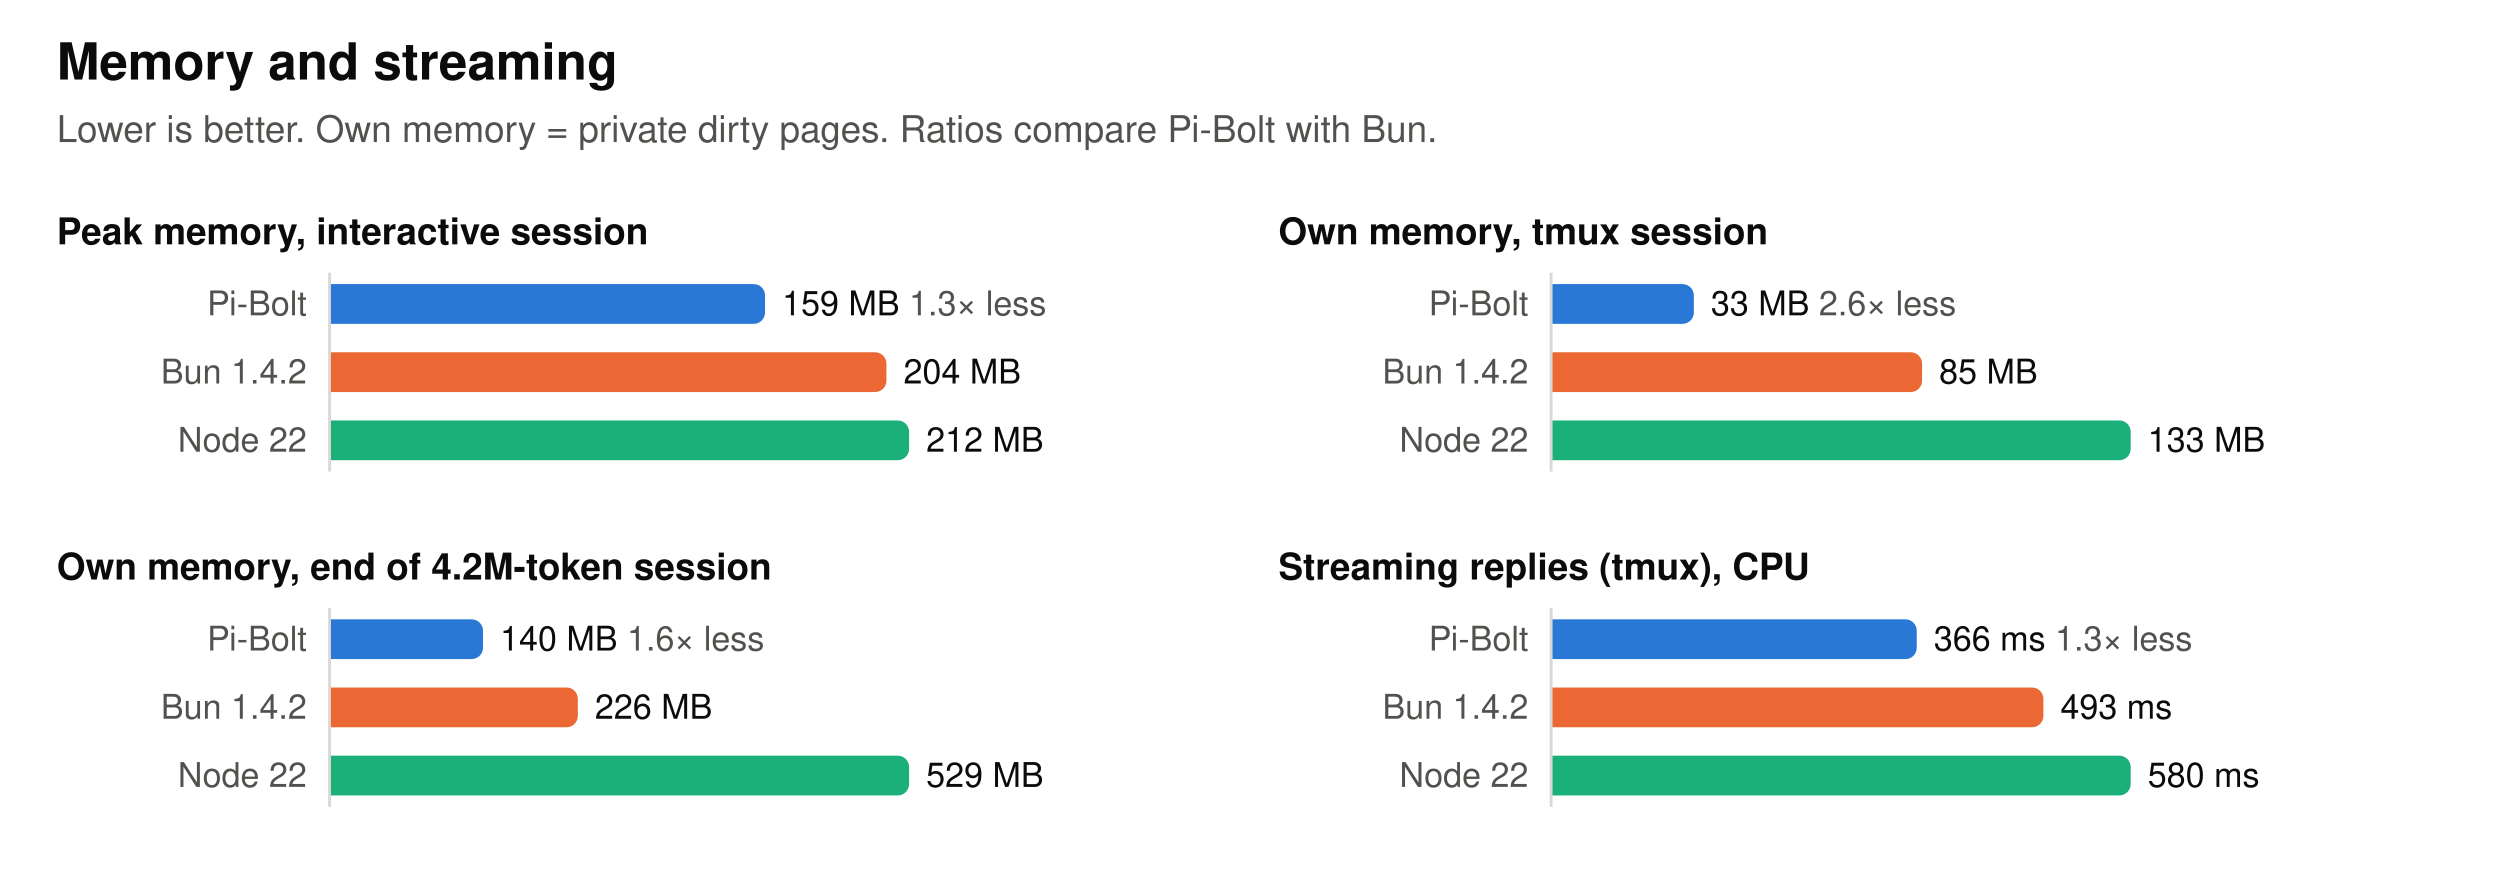
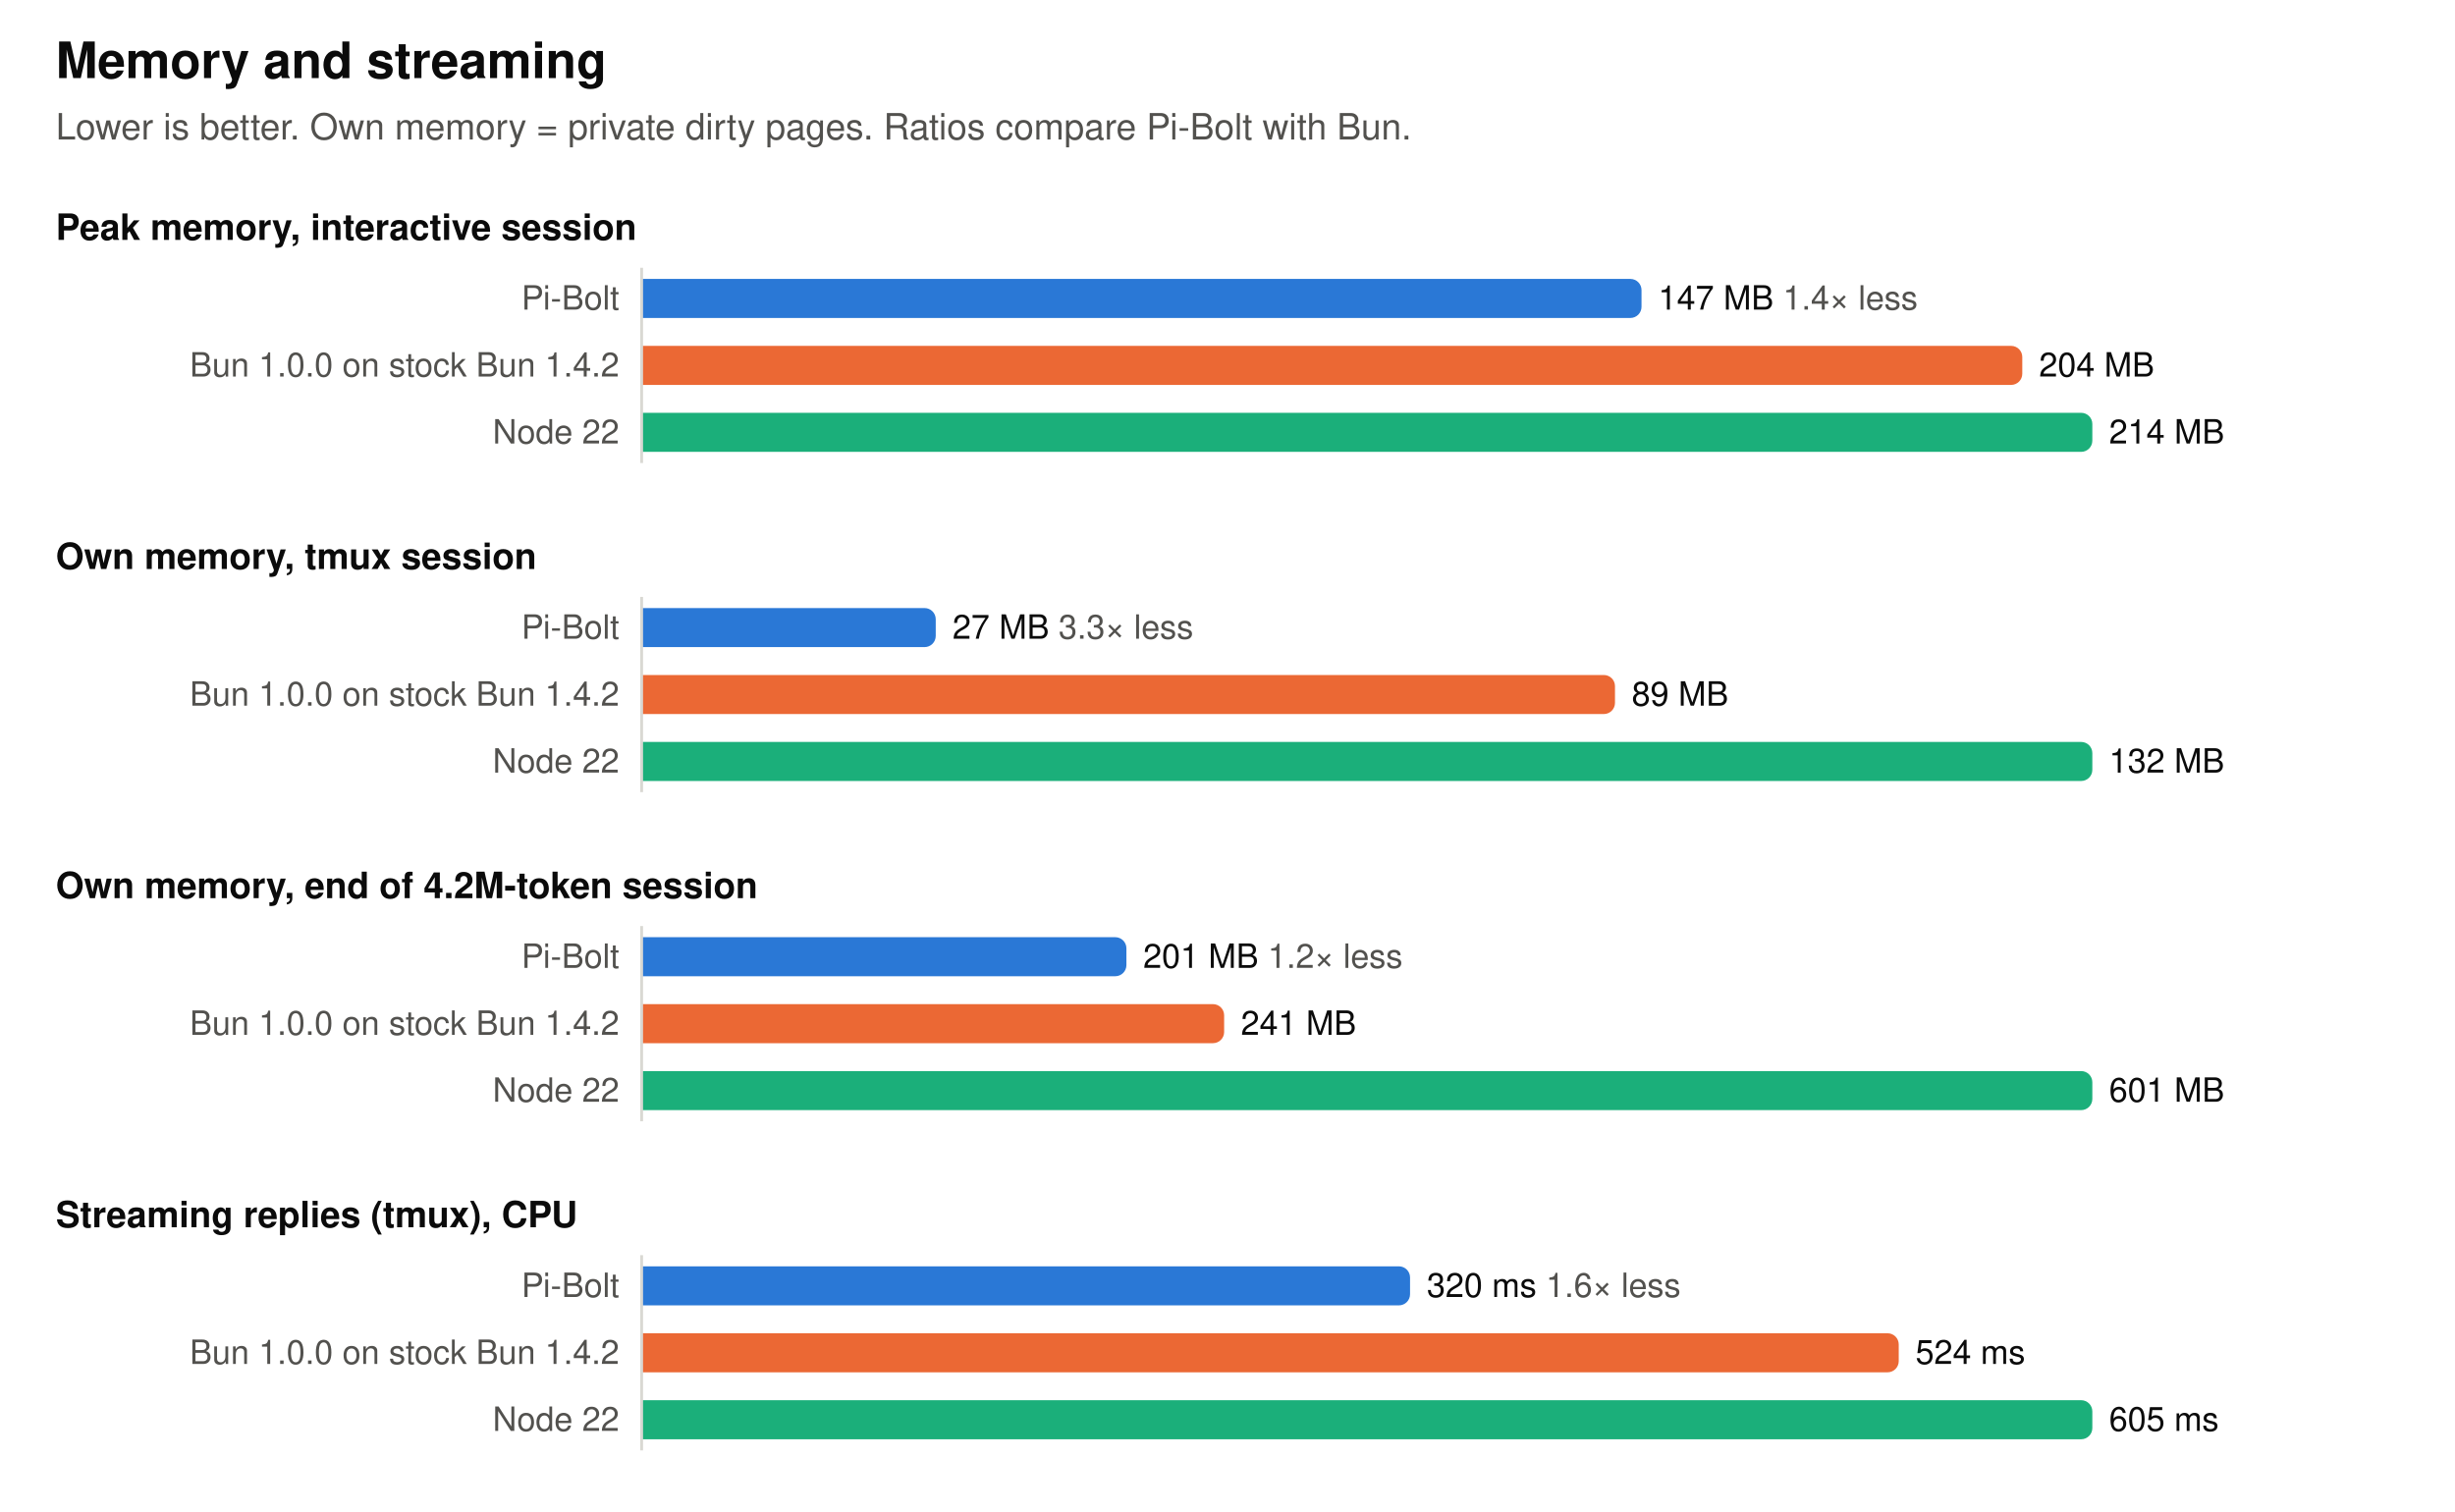
- <svg xmlns="http://www.w3.org/2000/svg" width="880" height="306" viewBox="0 0 880 306" role="img" aria-label="Memory and streaming: Lower is better. Own memory = private dirty pages. Ratios compare Pi-Bolt with Bun.">
+ <svg xmlns="http://www.w3.org/2000/svg" width="880" height="542" viewBox="0 0 880 542" role="img" aria-label="Memory and streaming: Lower is better. Own memory = private dirty pages. Ratios compare Pi-Bolt with Bun.">
  <style>text{font-family:-apple-system, BlinkMacSystemFont, 'Segoe UI', Helvetica, Arial, sans-serif;font-variant-numeric:tabular-nums}</style>
  <text x="20" y="28" font-size="18" font-weight="600" fill="#0b0b0b">Memory and streaming</text>
  <text x="20" y="50" font-size="13" fill="#52514e">Lower is better. Own memory = private dirty pages. Ratios compare Pi-Bolt with Bun.</text>
  <text x="20" y="86" font-size="13" font-weight="600" fill="#0b0b0b">Peak memory, interactive session</text>
-   <text x="108" y="111" font-size="12" text-anchor="end" fill="#52514e">Pi-Bolt</text>
-   <path d="M116,100 h149.298 a4,4 0 0 1 4,4 v6 a4,4 0 0 1 -4,4 h-149.298 z" fill="#2a78d6" />
-   <text x="275.298" y="111" font-size="12" fill="#0b0b0b">159 MB <tspan fill="#52514e">1.3× less</tspan>
+   <text x="222" y="111" font-size="12" text-anchor="end" fill="#52514e">Pi-Bolt</text>
+   <path d="M230,100 h354.404 a4,4 0 0 1 4,4 v6 a4,4 0 0 1 -4,4 h-354.404 z" fill="#2a78d6" />
+   <text x="594.404" y="111" font-size="12" fill="#0b0b0b">147 MB <tspan fill="#52514e">1.4× less</tspan>
  </text>
-   <text x="108" y="135" font-size="12" text-anchor="end" fill="#52514e">Bun 1.4.2</text>
-   <path d="M116,124 h192.028 a4,4 0 0 1 4,4 v6 a4,4 0 0 1 -4,4 h-192.028 z" fill="#eb6834" />
-   <text x="318.028" y="135" font-size="12" fill="#0b0b0b">204 MB</text>
-   <text x="108" y="159" font-size="12" text-anchor="end" fill="#52514e">Node 22</text>
-   <path d="M116,148 h200.0 a4,4 0 0 1 4,4 v6 a4,4 0 0 1 -4,4 h-200.0 z" fill="#1baf7a" />
-   <text x="326.0" y="159" font-size="12" fill="#0b0b0b">212 MB</text>
-   <line x1="116" y1="96" x2="116" y2="166" stroke="#d9d8d3" />
-   <text x="450" y="86" font-size="13" font-weight="600" fill="#0b0b0b">Own memory, tmux session</text>
-   <text x="538" y="111" font-size="12" text-anchor="end" fill="#52514e">Pi-Bolt</text>
-   <path d="M546,100 h46.232 a4,4 0 0 1 4,4 v6 a4,4 0 0 1 -4,4 h-46.232 z" fill="#2a78d6" />
-   <text x="602.232" y="111" font-size="12" fill="#0b0b0b">33 MB <tspan fill="#52514e">2.6× less</tspan>
+   <text x="222" y="135" font-size="12" text-anchor="end" fill="#52514e">Bun 1.0.0 on stock Bun 1.4.2</text>
+   <path d="M230,124 h490.892 a4,4 0 0 1 4,4 v6 a4,4 0 0 1 -4,4 h-490.892 z" fill="#eb6834" />
+   <text x="730.892" y="135" font-size="12" fill="#0b0b0b">204 MB</text>
+   <text x="222" y="159" font-size="12" text-anchor="end" fill="#52514e">Node 22</text>
+   <path d="M230,148 h516.0 a4,4 0 0 1 4,4 v6 a4,4 0 0 1 -4,4 h-516.0 z" fill="#1baf7a" />
+   <text x="756.0" y="159" font-size="12" fill="#0b0b0b">214 MB</text>
+   <line x1="230" y1="96" x2="230" y2="166" stroke="#d9d8d3" />
+   <text x="20" y="204" font-size="13" font-weight="600" fill="#0b0b0b">Own memory, tmux session</text>
+   <text x="222" y="229" font-size="12" text-anchor="end" fill="#52514e">Pi-Bolt</text>
+   <path d="M230,218 h101.416 a4,4 0 0 1 4,4 v6 a4,4 0 0 1 -4,4 h-101.416 z" fill="#2a78d6" />
+   <text x="341.416" y="229" font-size="12" fill="#0b0b0b">27 MB <tspan fill="#52514e">3.3× less</tspan>
  </text>
-   <text x="538" y="135" font-size="12" text-anchor="end" fill="#52514e">Bun 1.4.2</text>
-   <path d="M546,124 h126.572 a4,4 0 0 1 4,4 v6 a4,4 0 0 1 -4,4 h-126.572 z" fill="#eb6834" />
-   <text x="682.572" y="135" font-size="12" fill="#0b0b0b">85 MB</text>
-   <text x="538" y="159" font-size="12" text-anchor="end" fill="#52514e">Node 22</text>
-   <path d="M546,148 h200.0 a4,4 0 0 1 4,4 v6 a4,4 0 0 1 -4,4 h-200.0 z" fill="#1baf7a" />
-   <text x="756.0" y="159" font-size="12" fill="#0b0b0b">133 MB</text>
-   <line x1="546" y1="96" x2="546" y2="166" stroke="#d9d8d3" />
-   <text x="20" y="204" font-size="13" font-weight="600" fill="#0b0b0b">Own memory, end of 4.2M-token session</text>
-   <text x="108" y="229" font-size="12" text-anchor="end" fill="#52514e">Pi-Bolt</text>
-   <path d="M116,218 h50.019 a4,4 0 0 1 4,4 v6 a4,4 0 0 1 -4,4 h-50.019 z" fill="#2a78d6" />
-   <text x="176.019" y="229" font-size="12" fill="#0b0b0b">140 MB <tspan fill="#52514e">1.6× less</tspan>
+   <text x="222" y="253" font-size="12" text-anchor="end" fill="#52514e">Bun 1.0.0 on stock Bun 1.4.2</text>
+   <path d="M230,242 h344.896 a4,4 0 0 1 4,4 v6 a4,4 0 0 1 -4,4 h-344.896 z" fill="#eb6834" />
+   <text x="584.896" y="253" font-size="12" fill="#0b0b0b">89 MB</text>
+   <text x="222" y="277" font-size="12" text-anchor="end" fill="#52514e">Node 22</text>
+   <path d="M230,266 h516.0 a4,4 0 0 1 4,4 v6 a4,4 0 0 1 -4,4 h-516.0 z" fill="#1baf7a" />
+   <text x="756.0" y="277" font-size="12" fill="#0b0b0b">132 MB</text>
+   <line x1="230" y1="214" x2="230" y2="284" stroke="#d9d8d3" />
+   <text x="20" y="322" font-size="13" font-weight="600" fill="#0b0b0b">Own memory, end of 4.2M-token session</text>
+   <text x="222" y="347" font-size="12" text-anchor="end" fill="#52514e">Pi-Bolt</text>
+   <path d="M230,336 h169.766 a4,4 0 0 1 4,4 v6 a4,4 0 0 1 -4,4 h-169.766 z" fill="#2a78d6" />
+   <text x="409.766" y="347" font-size="12" fill="#0b0b0b">201 MB <tspan fill="#52514e">1.2× less</tspan>
  </text>
-   <text x="108" y="253" font-size="12" text-anchor="end" fill="#52514e">Bun 1.4.2</text>
-   <path d="M116,242 h83.395 a4,4 0 0 1 4,4 v6 a4,4 0 0 1 -4,4 h-83.395 z" fill="#eb6834" />
-   <text x="209.395" y="253" font-size="12" fill="#0b0b0b">226 MB</text>
-   <text x="108" y="277" font-size="12" text-anchor="end" fill="#52514e">Node 22</text>
-   <path d="M116,266 h200.0 a4,4 0 0 1 4,4 v6 a4,4 0 0 1 -4,4 h-200.0 z" fill="#1baf7a" />
-   <text x="326.0" y="277" font-size="12" fill="#0b0b0b">529 MB</text>
-   <line x1="116" y1="214" x2="116" y2="284" stroke="#d9d8d3" />
-   <text x="450" y="204" font-size="13" font-weight="600" fill="#0b0b0b">Streaming replies (tmux), CPU</text>
-   <text x="538" y="229" font-size="12" text-anchor="end" fill="#52514e">Pi-Bolt</text>
-   <path d="M546,218 h124.7 a4,4 0 0 1 4,4 v6 a4,4 0 0 1 -4,4 h-124.7 z" fill="#2a78d6" />
-   <text x="680.7" y="229" font-size="12" fill="#0b0b0b">366 ms <tspan fill="#52514e">1.3× less</tspan>
+   <text x="222" y="371" font-size="12" text-anchor="end" fill="#52514e">Bun 1.0.0 on stock Bun 1.4.2</text>
+   <path d="M230,360 h204.796 a4,4 0 0 1 4,4 v6 a4,4 0 0 1 -4,4 h-204.796 z" fill="#eb6834" />
+   <text x="444.796" y="371" font-size="12" fill="#0b0b0b">241 MB</text>
+   <text x="222" y="395" font-size="12" text-anchor="end" fill="#52514e">Node 22</text>
+   <path d="M230,384 h516.0 a4,4 0 0 1 4,4 v6 a4,4 0 0 1 -4,4 h-516.0 z" fill="#1baf7a" />
+   <text x="756.0" y="395" font-size="12" fill="#0b0b0b">601 MB</text>
+   <line x1="230" y1="332" x2="230" y2="402" stroke="#d9d8d3" />
+   <text x="20" y="440" font-size="13" font-weight="600" fill="#0b0b0b">Streaming replies (tmux), CPU</text>
+   <text x="222" y="465" font-size="12" text-anchor="end" fill="#52514e">Pi-Bolt</text>
+   <path d="M230,454 h271.436 a4,4 0 0 1 4,4 v6 a4,4 0 0 1 -4,4 h-271.436 z" fill="#2a78d6" />
+   <text x="511.436" y="465" font-size="12" fill="#0b0b0b">320 ms <tspan fill="#52514e">1.6× less</tspan>
  </text>
-   <text x="538" y="253" font-size="12" text-anchor="end" fill="#52514e">Bun 1.4.2</text>
-   <path d="M546,242 h169.275 a4,4 0 0 1 4,4 v6 a4,4 0 0 1 -4,4 h-169.275 z" fill="#eb6834" />
-   <text x="725.275" y="253" font-size="12" fill="#0b0b0b">493 ms</text>
-   <text x="538" y="277" font-size="12" text-anchor="end" fill="#52514e">Node 22</text>
-   <path d="M546,266 h200.0 a4,4 0 0 1 4,4 v6 a4,4 0 0 1 -4,4 h-200.0 z" fill="#1baf7a" />
-   <text x="756.0" y="277" font-size="12" fill="#0b0b0b">580 ms</text>
-   <line x1="546" y1="214" x2="546" y2="284" stroke="#d9d8d3" />
+   <text x="222" y="489" font-size="12" text-anchor="end" fill="#52514e">Bun 1.0.0 on stock Bun 1.4.2</text>
+   <path d="M230,478 h446.604 a4,4 0 0 1 4,4 v6 a4,4 0 0 1 -4,4 h-446.604 z" fill="#eb6834" />
+   <text x="686.604" y="489" font-size="12" fill="#0b0b0b">524 ms</text>
+   <text x="222" y="513" font-size="12" text-anchor="end" fill="#52514e">Node 22</text>
+   <path d="M230,502 h516.0 a4,4 0 0 1 4,4 v6 a4,4 0 0 1 -4,4 h-516.0 z" fill="#1baf7a" />
+   <text x="756.0" y="513" font-size="12" fill="#0b0b0b">605 ms</text>
+   <line x1="230" y1="450" x2="230" y2="520" stroke="#d9d8d3" />
</svg>
